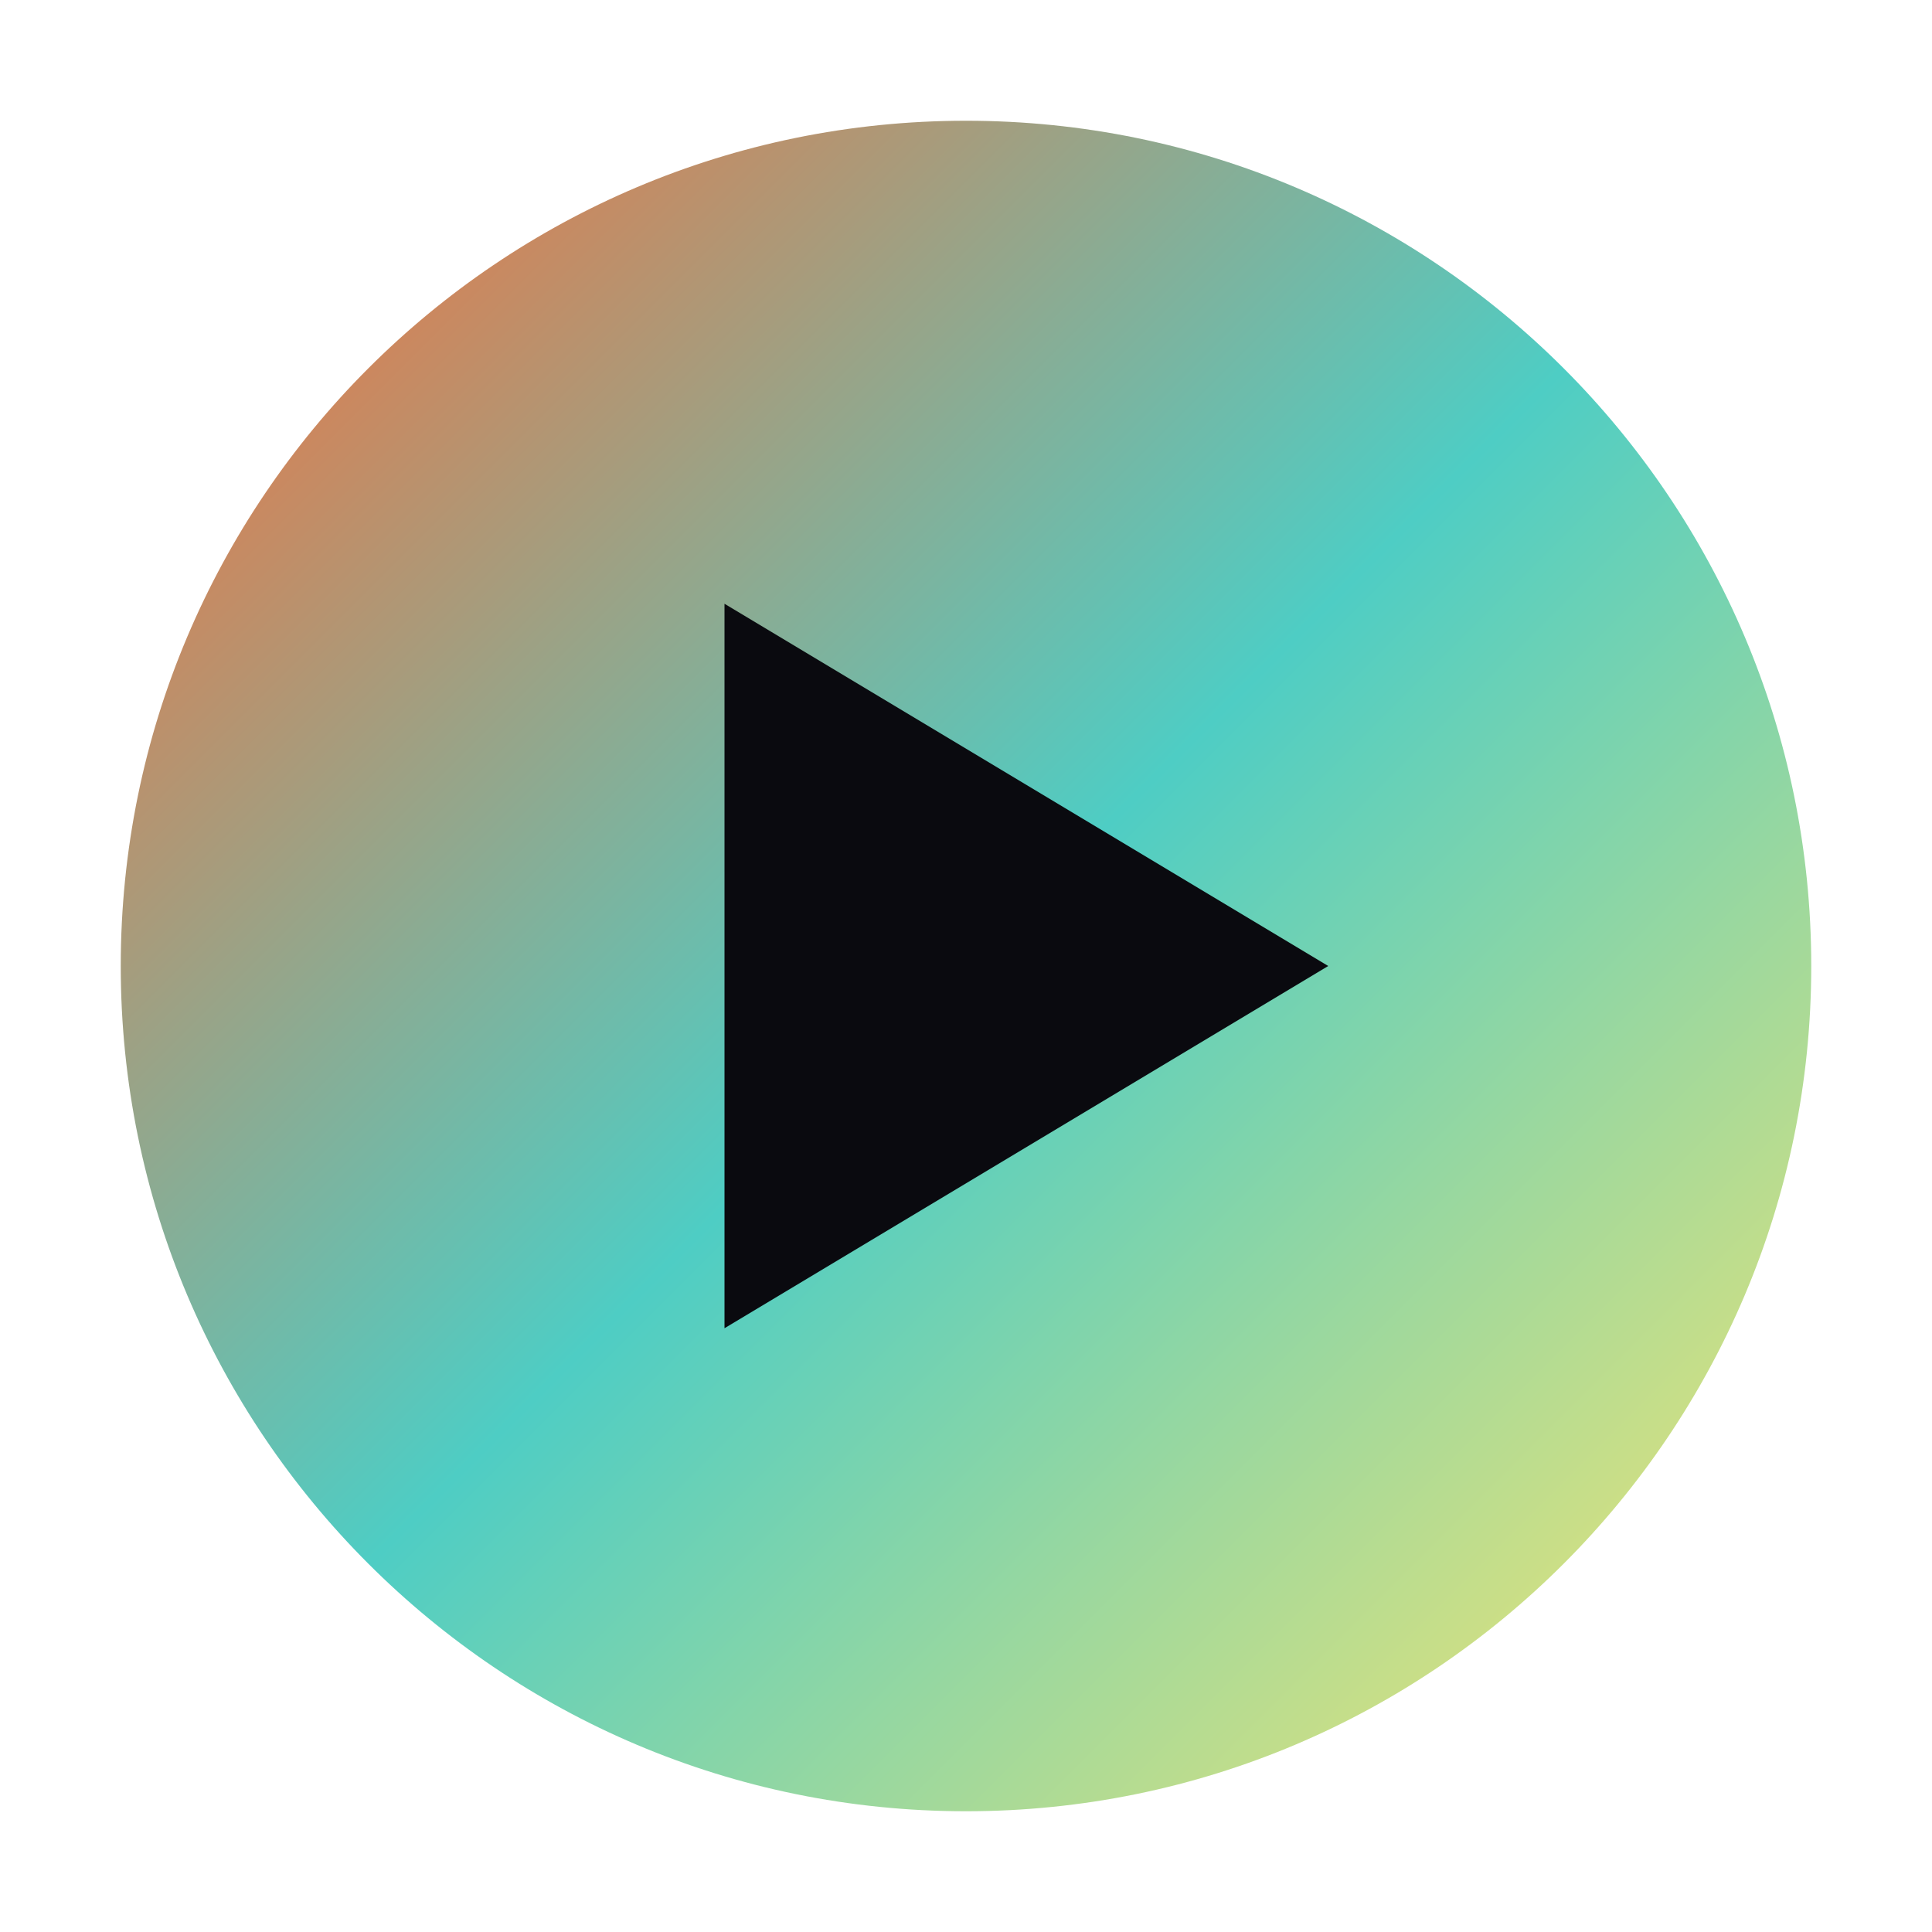
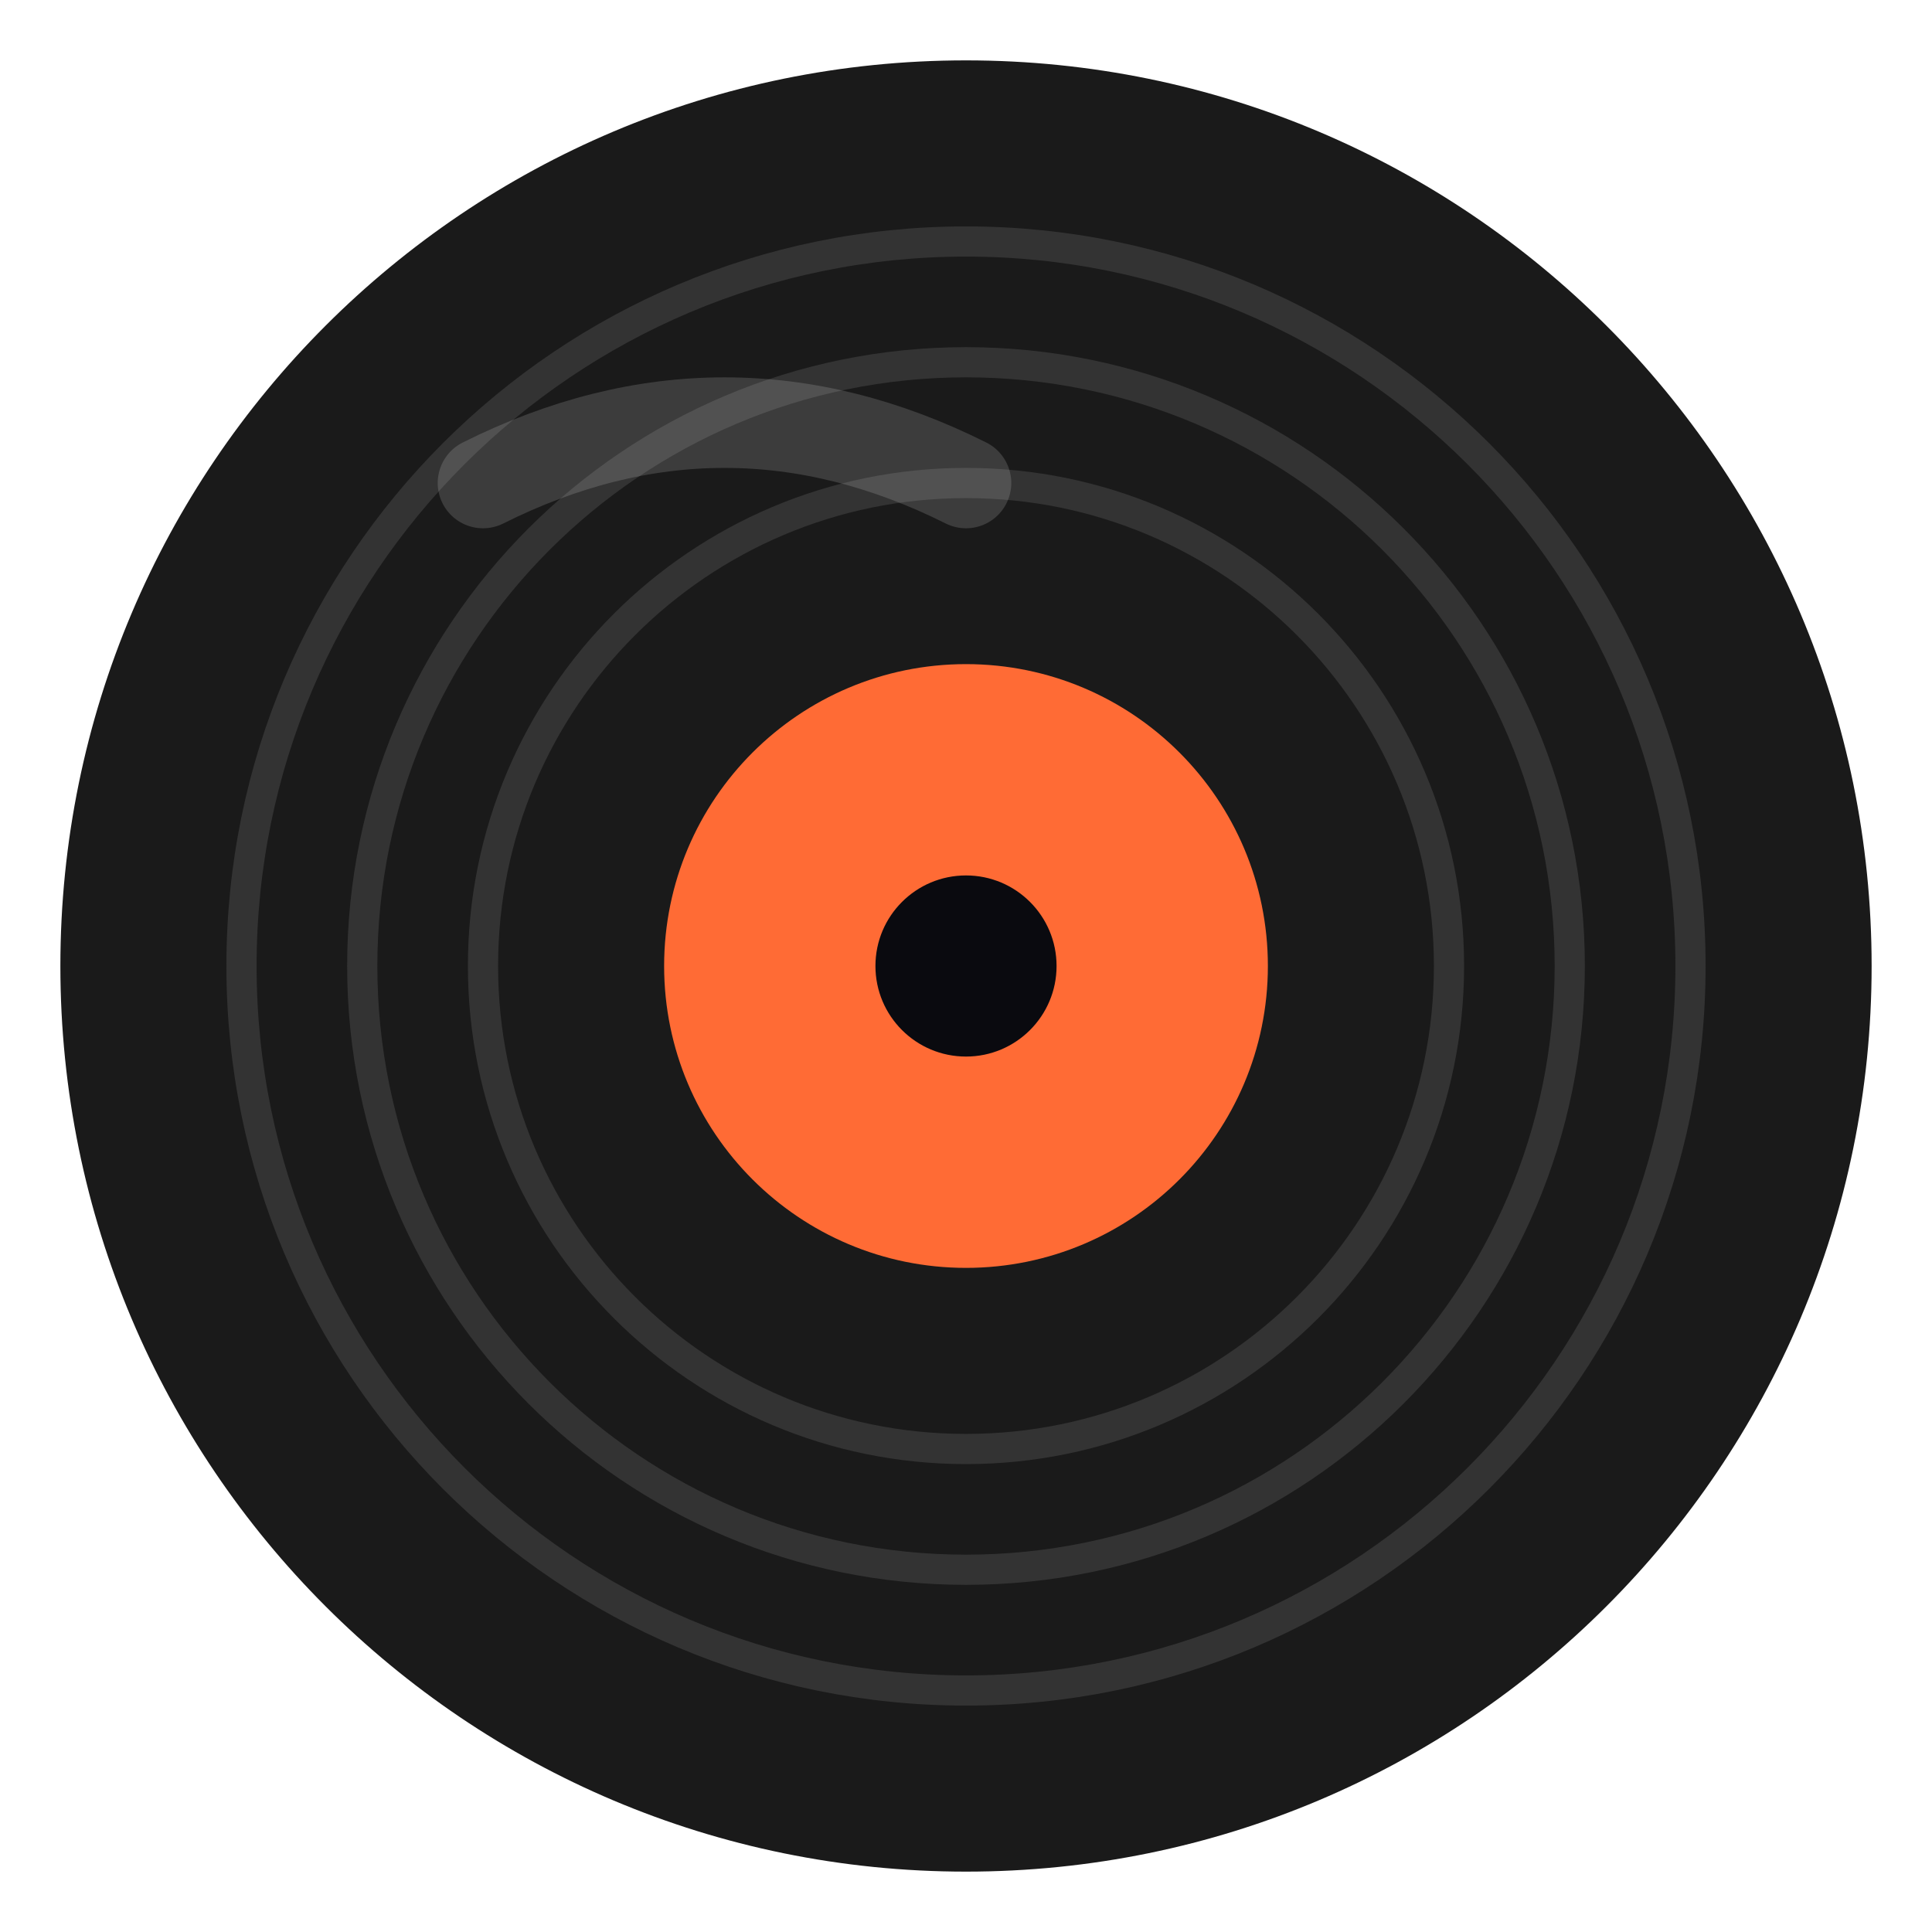
<svg xmlns="http://www.w3.org/2000/svg" viewBox="0 0 32 32">
-   <defs>
-     <linearGradient id="grad" x1="0%" y1="0%" x2="100%" y2="100%">
-       <stop offset="0%" style="stop-color:#ff6b35" />
-       <stop offset="50%" style="stop-color:#4ecdc4" />
-       <stop offset="100%" style="stop-color:#ffe66d" />
-     </linearGradient>
-   </defs>
-   <circle cx="16" cy="16" r="14" fill="url(#grad)" />
-   <path d="M12 10v12l10-6z" fill="#0a0a0f" />
+   <circle cx="16" cy="16" r="15" fill="#1a1a1a" />
+   <circle cx="16" cy="16" r="12" fill="none" stroke="#333" stroke-width="0.5" />
+   <circle cx="16" cy="16" r="10" fill="none" stroke="#333" stroke-width="0.5" />
+   <circle cx="16" cy="16" r="8" fill="none" stroke="#333" stroke-width="0.5" />
+   <circle cx="16" cy="16" r="5" fill="#ff6b35" />
+   <circle cx="16" cy="16" r="1.5" fill="#0a0a0f" />
+   <path d="M8 8 Q12 6 16 8" fill="none" stroke="rgba(255,255,255,0.15)" stroke-width="1.5" stroke-linecap="round" />
</svg>
